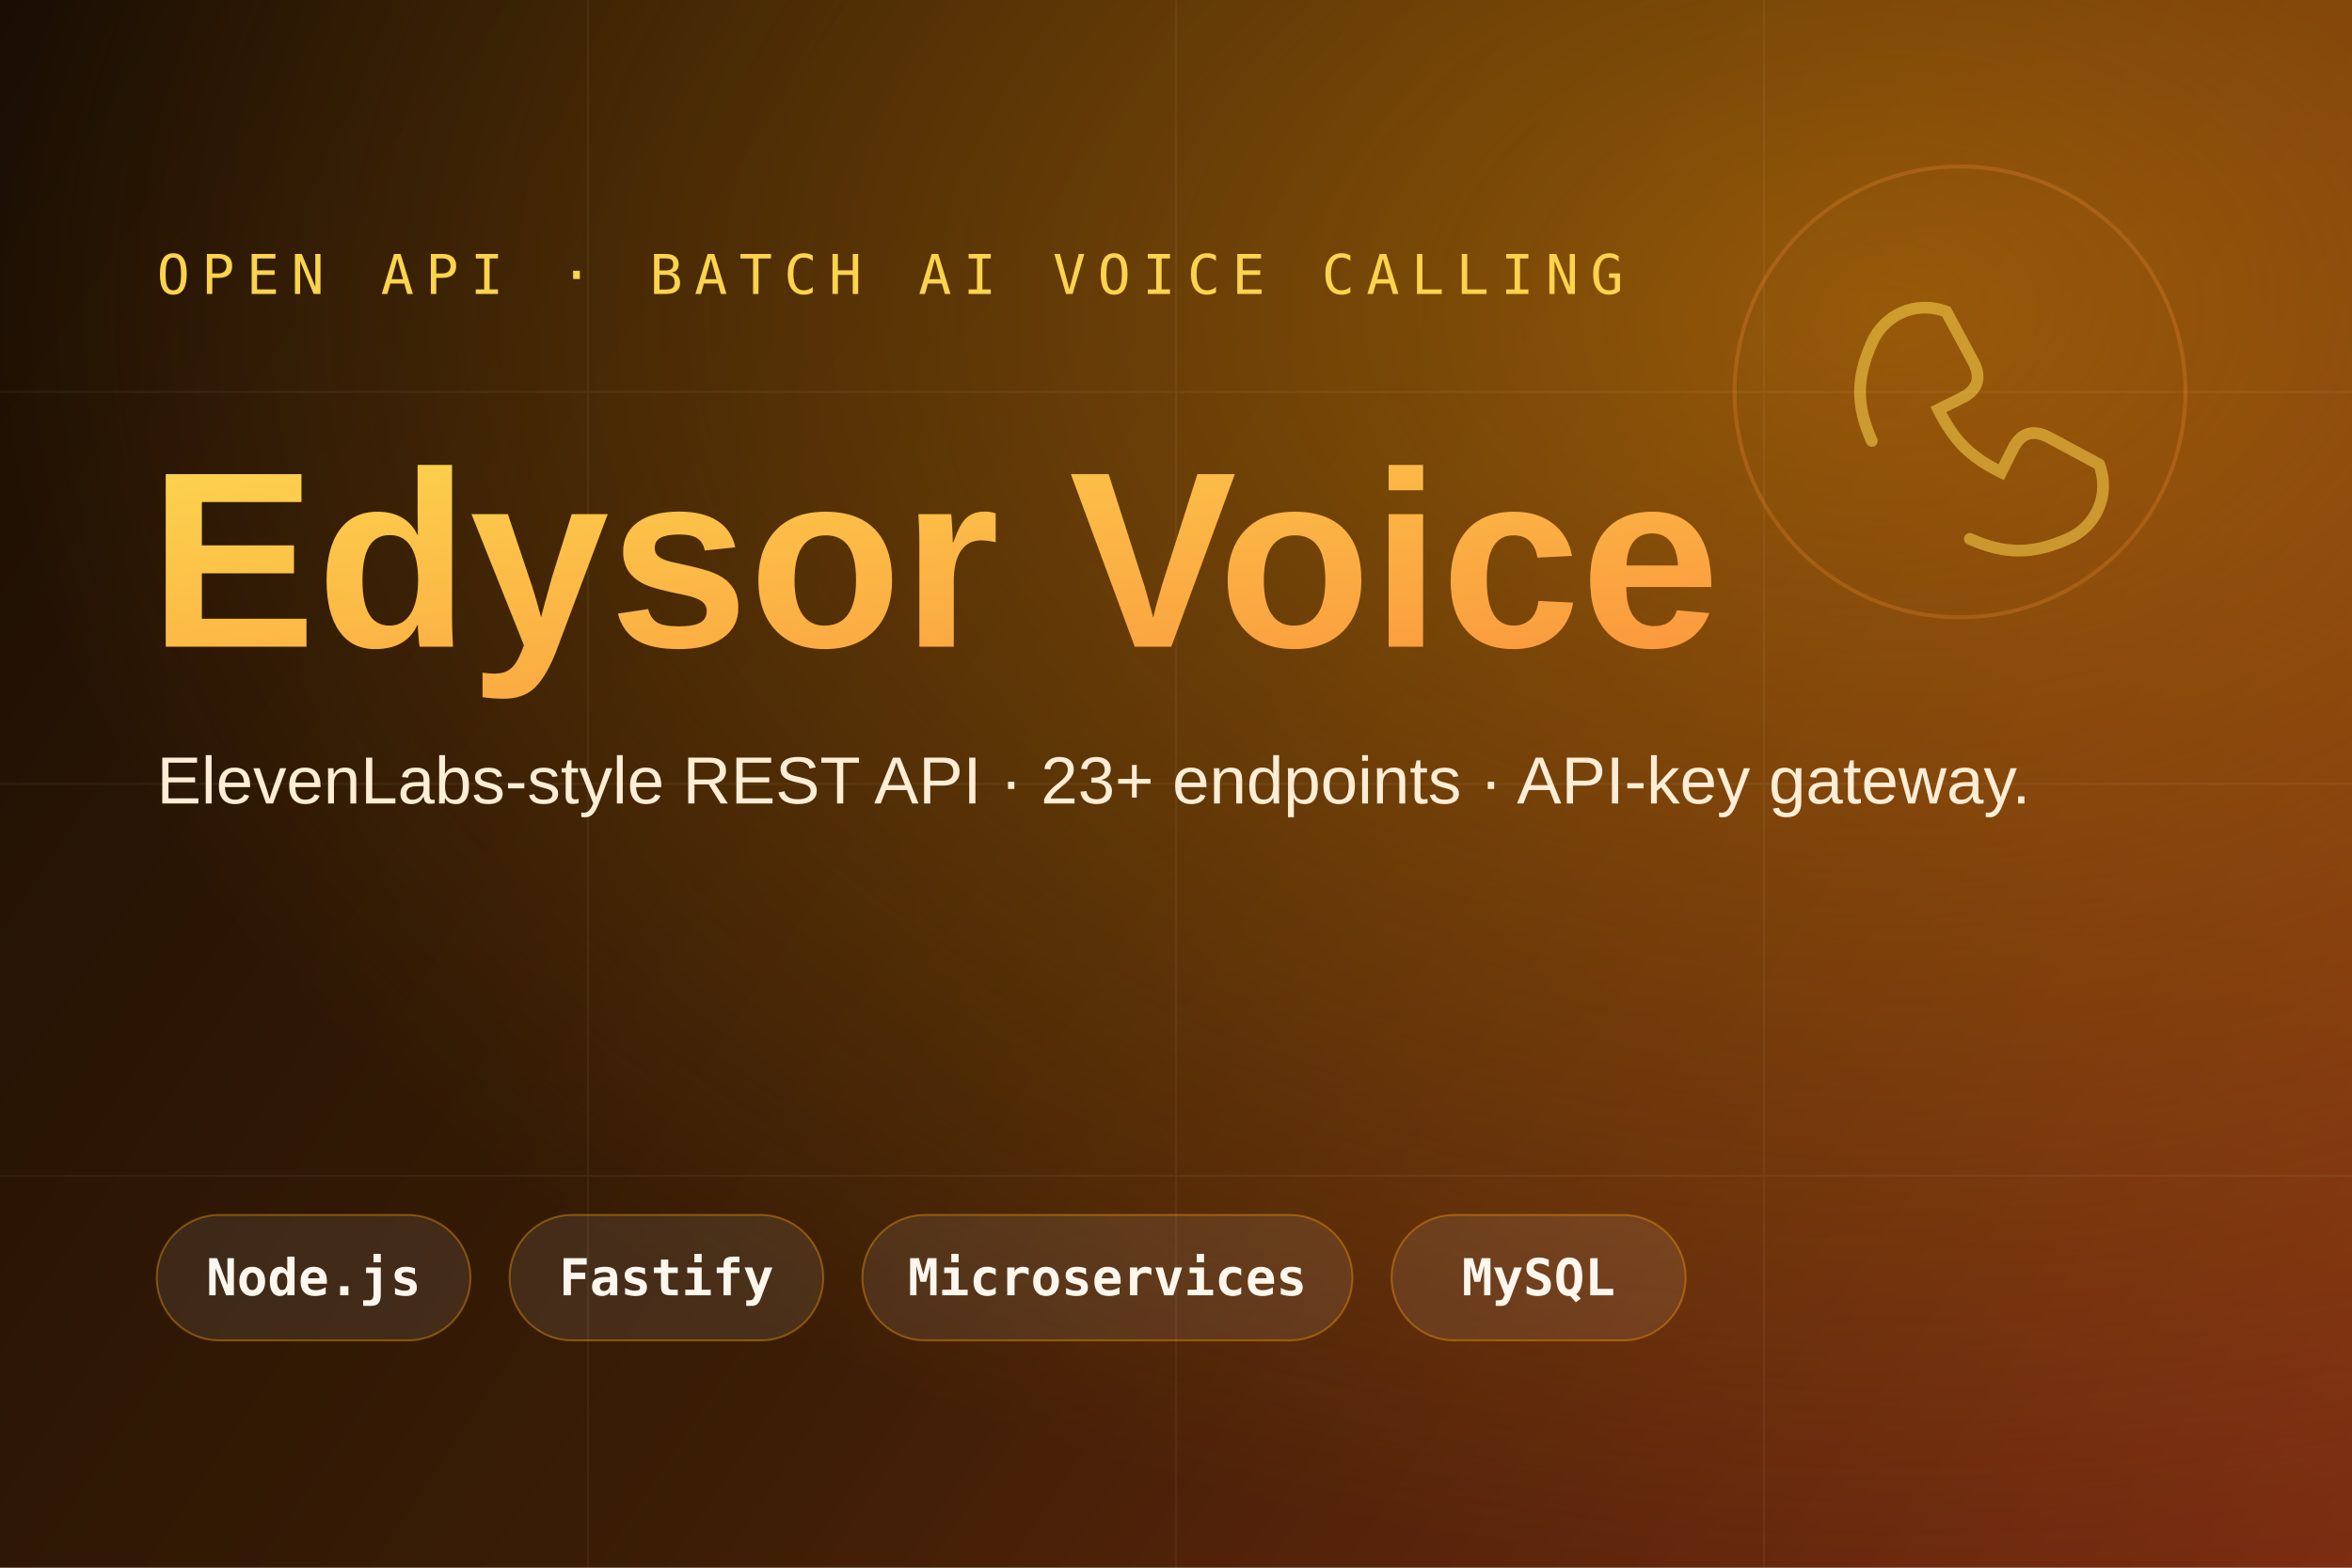
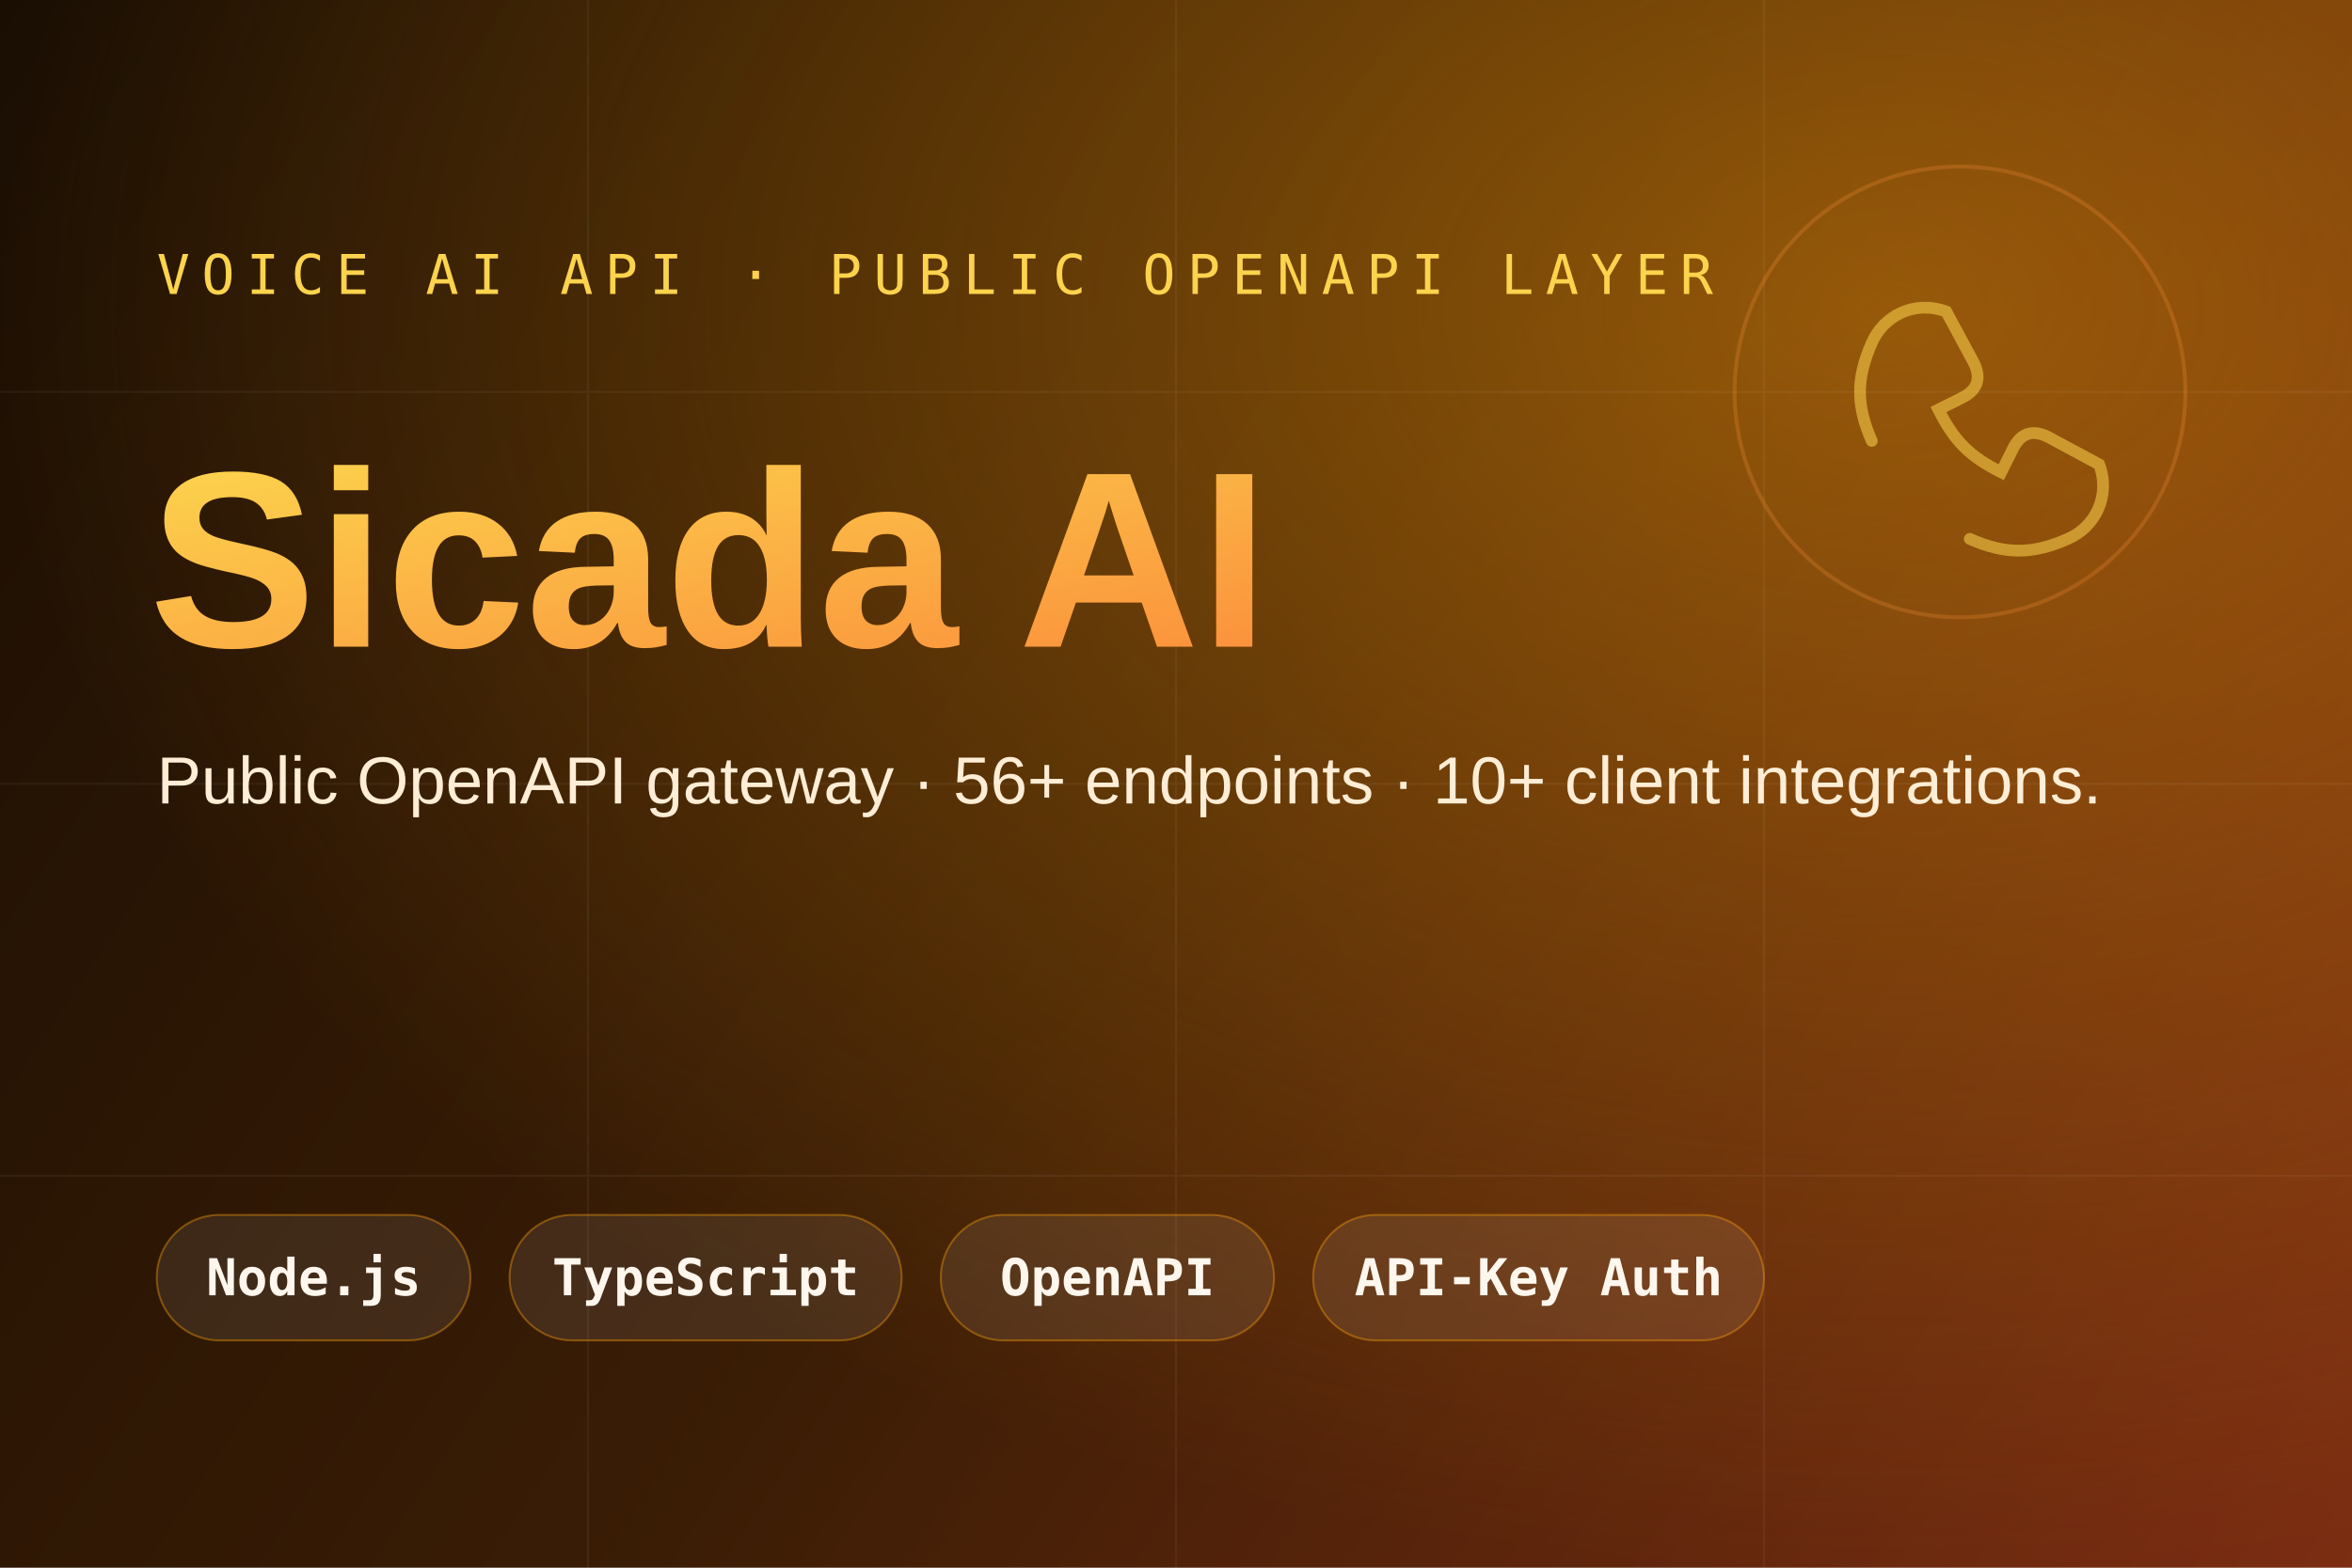
<svg xmlns="http://www.w3.org/2000/svg" width="1200" height="800" viewBox="0 0 1200 800" fill="none">
  <defs>
    <linearGradient id="bg" x1="0" y1="0" x2="1200" y2="800" gradientUnits="userSpaceOnUse">
      <stop stop-color="#1a0e03" />
      <stop offset="0.5" stop-color="#3b1d05" />
      <stop offset="1" stop-color="#7c2d12" />
    </linearGradient>
    <radialGradient id="glow" cx="0.8" cy="0.2" r="0.8">
      <stop stop-color="#f59e0b" stop-opacity="0.45" />
      <stop offset="1" stop-color="#f59e0b" stop-opacity="0" />
    </radialGradient>
    <linearGradient id="accent" x1="0" y1="0" x2="1" y2="1">
      <stop stop-color="#fcd34d" />
      <stop offset="1" stop-color="#fb923c" />
    </linearGradient>
  </defs>
  <rect width="1200" height="800" fill="url(#bg)" />
  <rect width="1200" height="800" fill="url(#glow)" />
  <g stroke="#ffffff" stroke-opacity="0.05">
    <path d="M0 200H1200M0 400H1200M0 600H1200M300 0V800M600 0V800M900 0V800" />
  </g>
-   <text x="80" y="150" fill="#fcd34d" font-family="monospace" font-size="28" letter-spacing="6">OPEN API · BATCH AI VOICE CALLING</text>
-   <text x="76" y="330" fill="url(#accent)" font-family="Arial, sans-serif" font-size="128" font-weight="800">Edysor Voice</text>
-   <text x="80" y="410" fill="#ffedd5" font-family="Arial, sans-serif" font-size="34" font-weight="300">ElevenLabs-style REST API · 23+ endpoints · API-key gateway.</text>
+   <text x="80" y="150" fill="#fcd34d" font-family="monospace" font-size="28" letter-spacing="6">VOICE AI API · PUBLIC OPENAPI LAYER</text>
+   <text x="76" y="330" fill="url(#accent)" font-family="Arial, sans-serif" font-size="128" font-weight="800">Sicada AI</text>
+   <text x="80" y="410" fill="#ffedd5" font-family="Arial, sans-serif" font-size="34" font-weight="300">Public OpenAPI gateway · 56+ endpoints · 10+ client integrations.</text>
  <g font-family="monospace" font-size="26" font-weight="600">
    <rect x="80" y="620" width="160" height="64" rx="32" fill="#ffffff" fill-opacity="0.08" stroke="#f59e0b" stroke-opacity="0.4" />
    <text x="160" y="661" fill="#fff7ed" text-anchor="middle">Node.js</text>
-     <rect x="260" y="620" width="160" height="64" rx="32" fill="#ffffff" fill-opacity="0.08" stroke="#f59e0b" stroke-opacity="0.4" />
-     <text x="340" y="661" fill="#fff7ed" text-anchor="middle">Fastify</text>
-     <rect x="440" y="620" width="250" height="64" rx="32" fill="#ffffff" fill-opacity="0.08" stroke="#f59e0b" stroke-opacity="0.4" />
-     <text x="565" y="661" fill="#fff7ed" text-anchor="middle">Microservices</text>
-     <rect x="710" y="620" width="150" height="64" rx="32" fill="#ffffff" fill-opacity="0.08" stroke="#f59e0b" stroke-opacity="0.4" />
-     <text x="785" y="661" fill="#fff7ed" text-anchor="middle">MySQL</text>
+     <rect x="260" y="620" width="200" height="64" rx="32" fill="#ffffff" fill-opacity="0.08" stroke="#f59e0b" stroke-opacity="0.4" />
+     <text x="360" y="661" fill="#fff7ed" text-anchor="middle">TypeScript</text>
+     <rect x="480" y="620" width="170" height="64" rx="32" fill="#ffffff" fill-opacity="0.08" stroke="#f59e0b" stroke-opacity="0.4" />
+     <text x="565" y="661" fill="#fff7ed" text-anchor="middle">OpenAPI</text>
+     <rect x="670" y="620" width="230" height="64" rx="32" fill="#ffffff" fill-opacity="0.08" stroke="#f59e0b" stroke-opacity="0.4" />
+     <text x="785" y="661" fill="#fff7ed" text-anchor="middle">API-Key Auth</text>
  </g>
  <g transform="translate(1000 200)" stroke="#fcd34d" stroke-opacity="0.55" stroke-width="6" fill="none" stroke-linecap="round">
    <path d="M-45 25c-8 -18 -8 -32 0 -50 6 -14 22 -22 38 -16l14 26c4 8 2 14 -6 18l-12 6c8 16 16 24 32 32l6 -12c4 -8 10 -10 18 -6l26 14c6 16 -2 32 -16 38 -18 8 -32 8 -50 0" />
  </g>
  <circle cx="1000" cy="200" r="115" fill="none" stroke="#fb923c" stroke-opacity="0.25" stroke-width="2" />
</svg>
